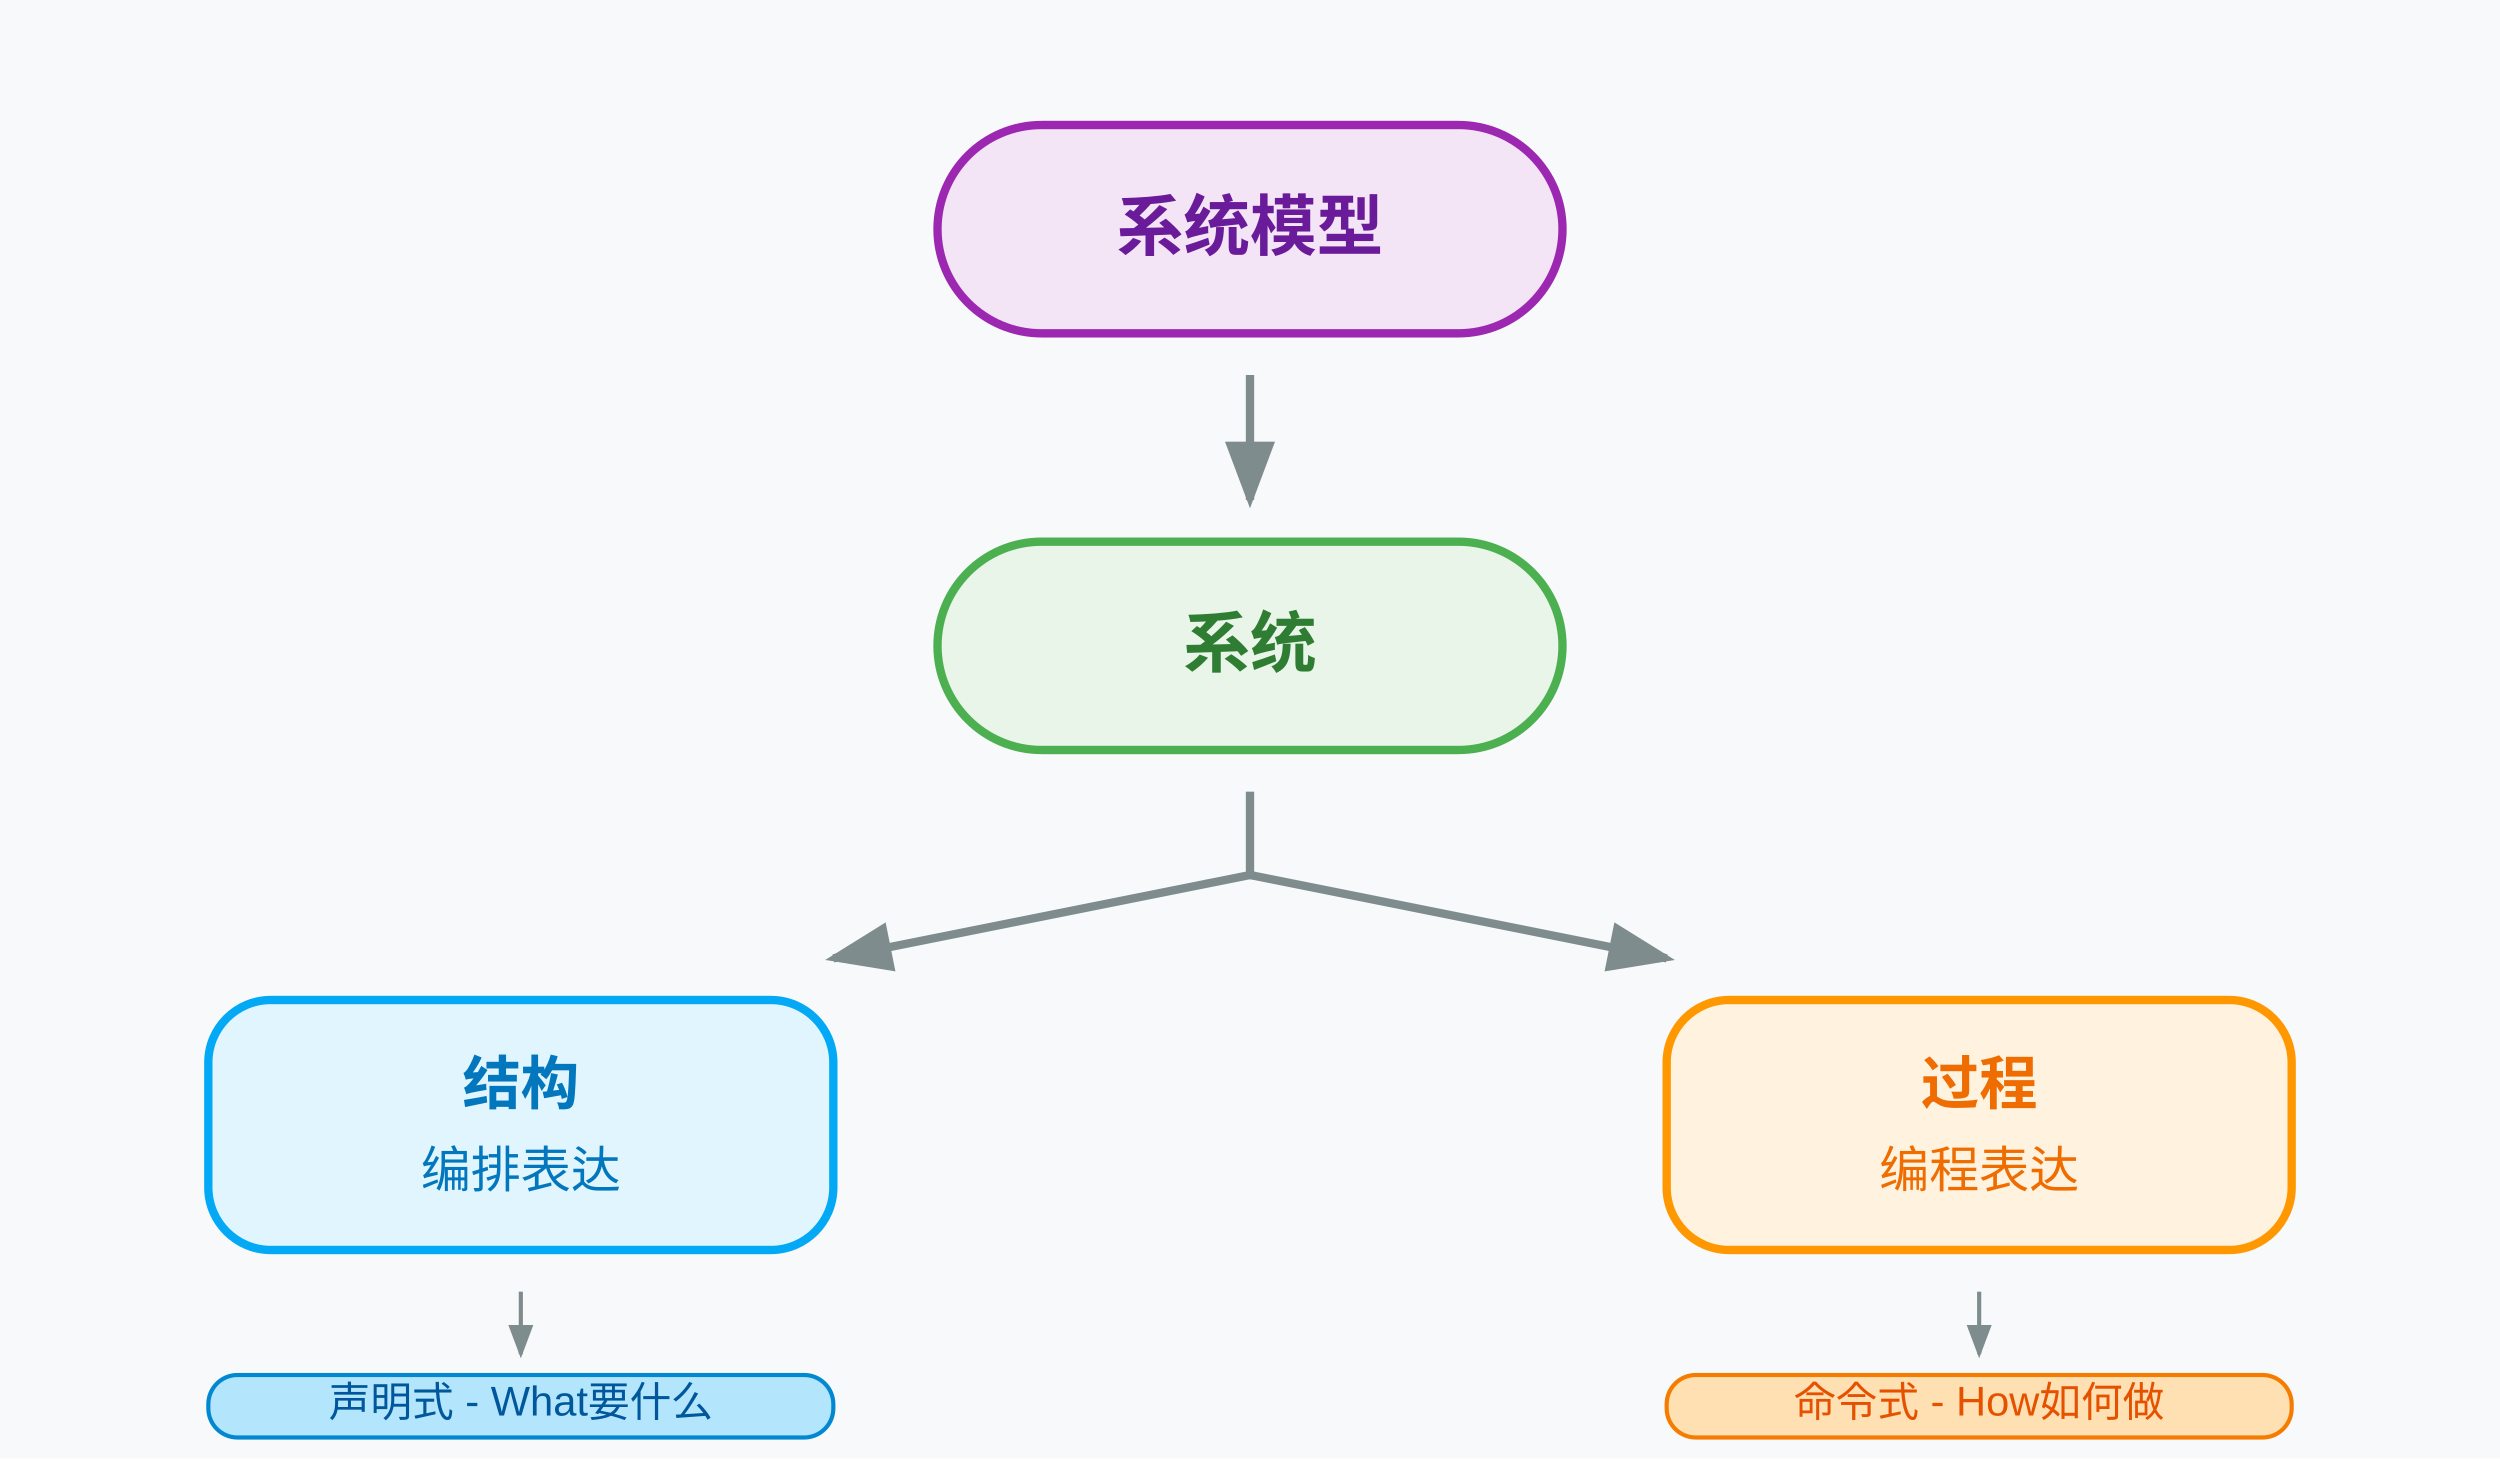
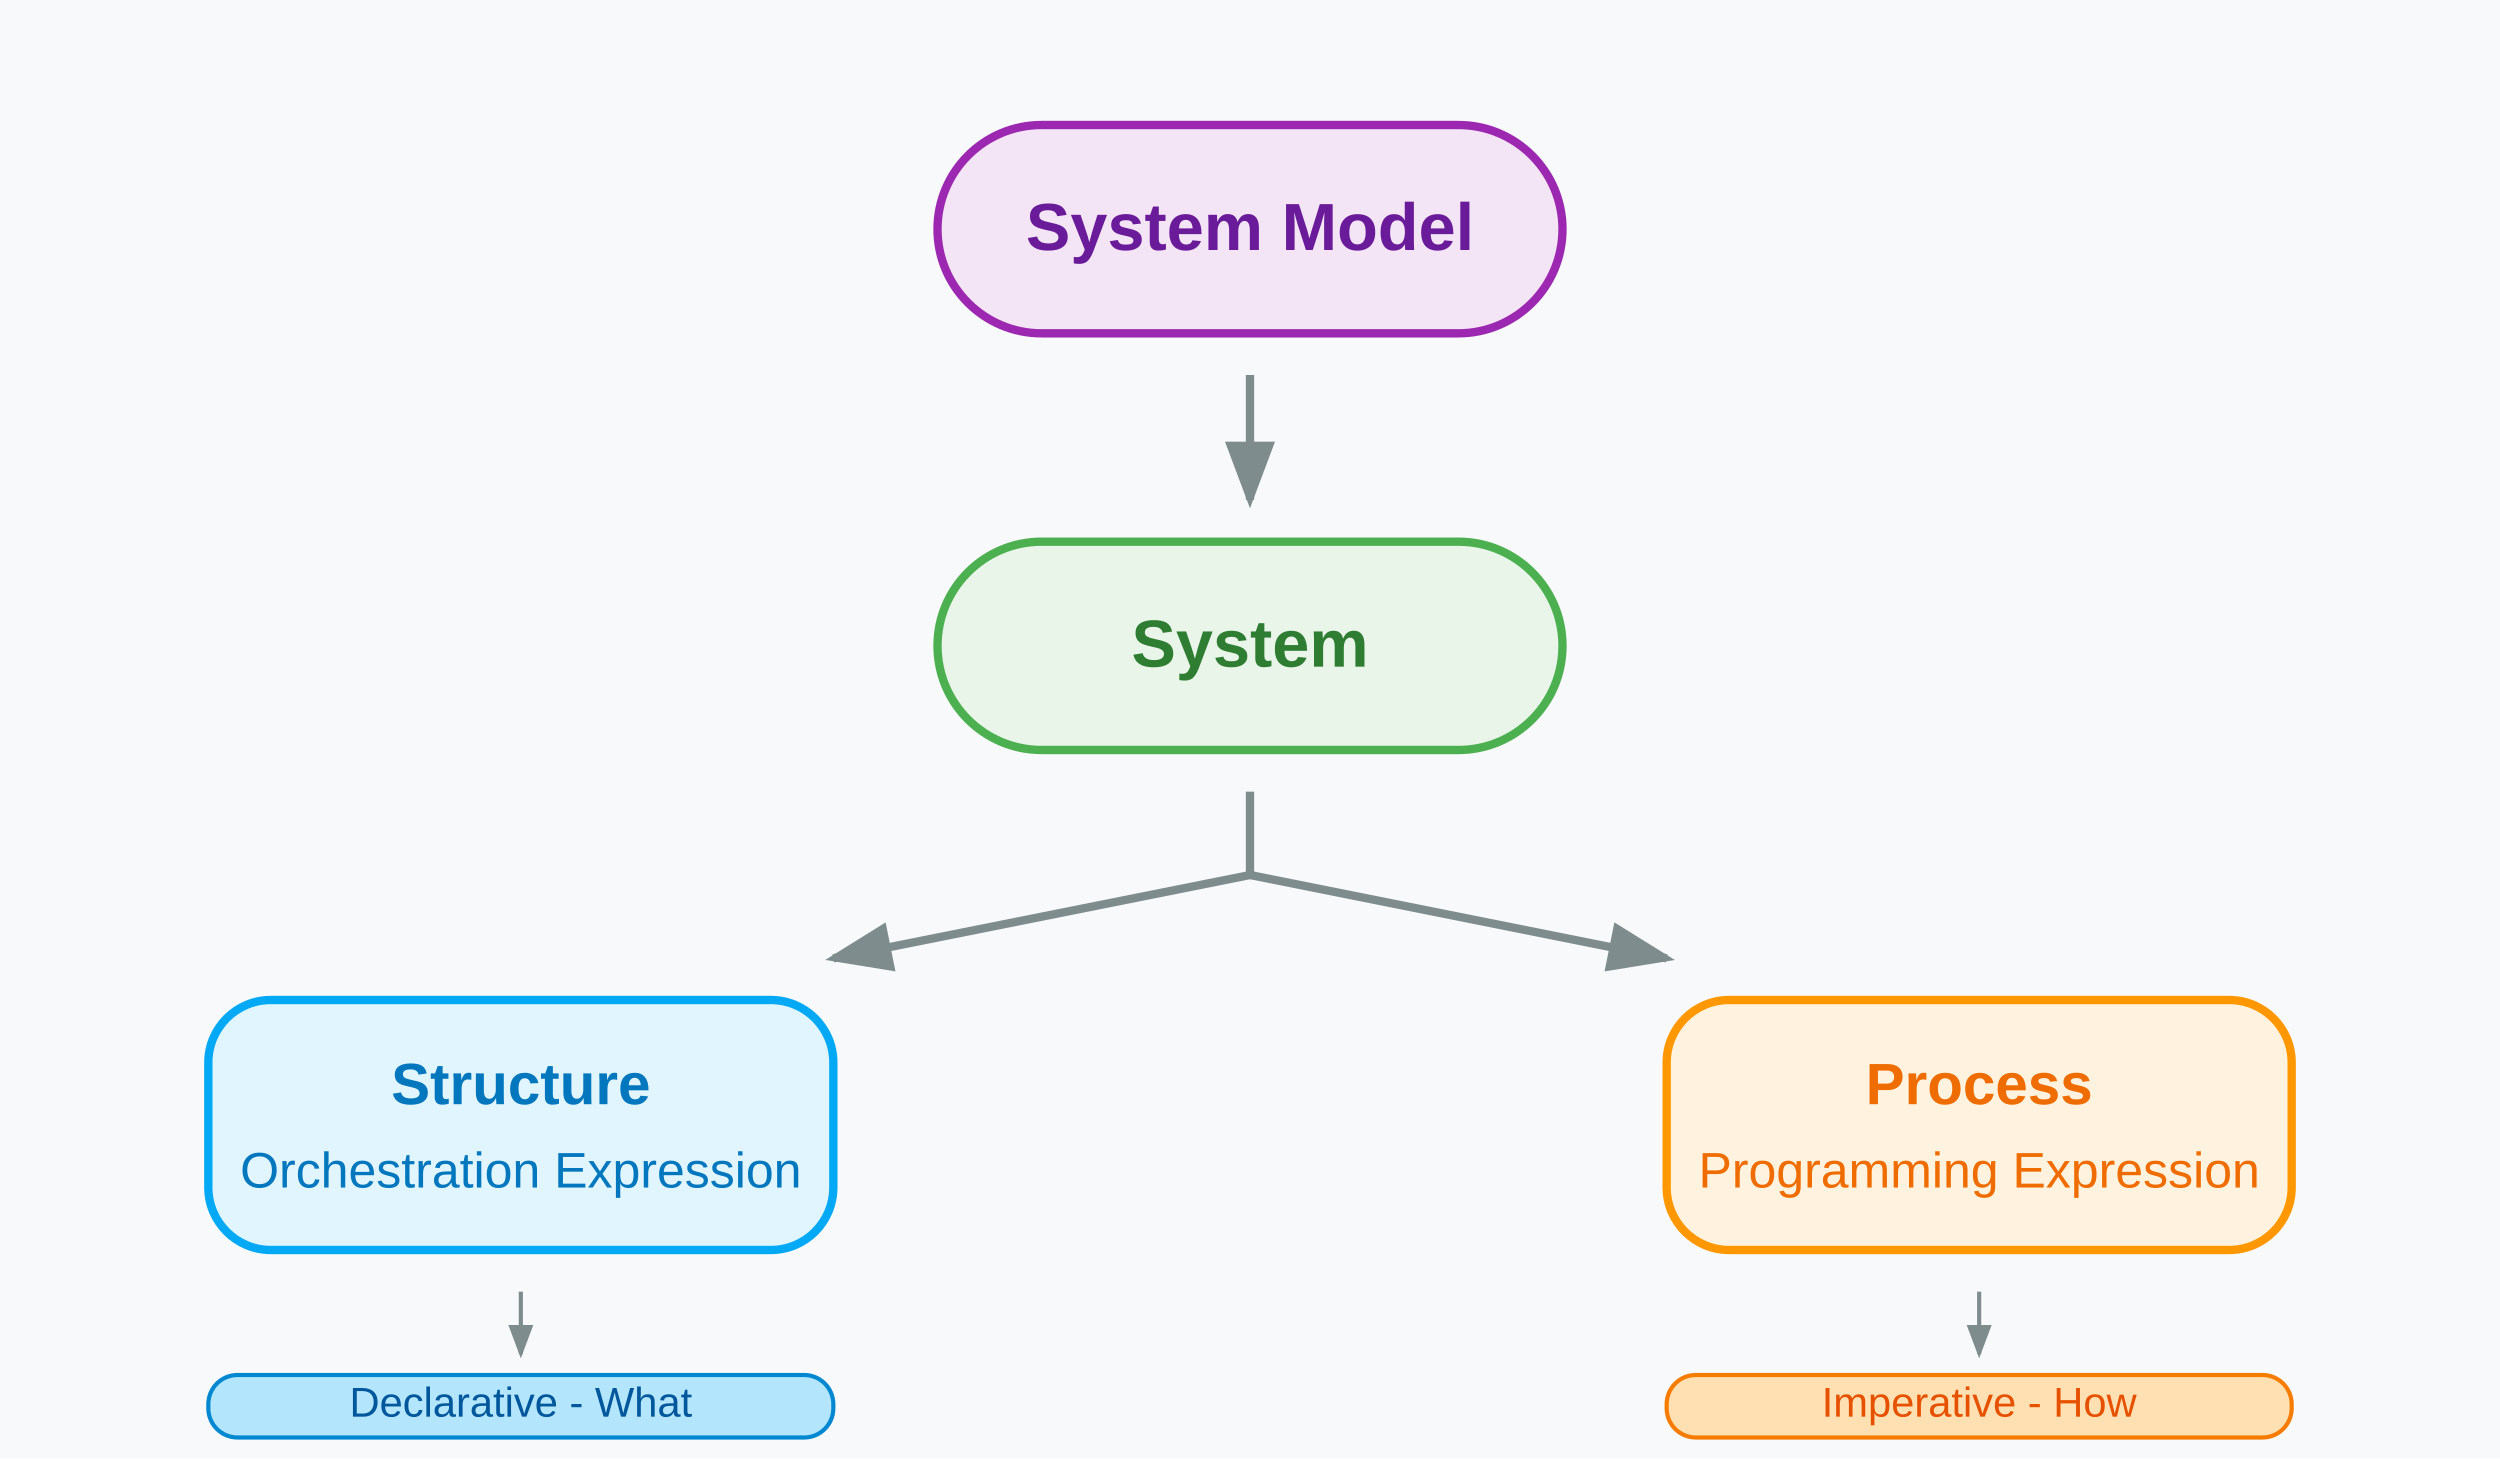
<svg xmlns="http://www.w3.org/2000/svg" width="600" height="350" viewBox="0 0 600 350">
  <rect width="600" height="350" fill="#f8f9fa" />
  <defs>
    <marker id="arrowhead" markerWidth="8" markerHeight="6" refX="7" refY="3" orient="auto">
      <polygon points="0 0, 8 3, 0 6" fill="#7f8c8d" />
    </marker>
  </defs>
  <g id="system-model">
    <rect x="225" y="30" width="150" height="50" rx="25" fill="#f3e5f5" stroke="#9c27b0" stroke-width="2" />
    <text x="300" y="60" text-anchor="middle" font-family="Arial, sans-serif" font-size="16" font-weight="bold" fill="#6a1b9a">
-       系统模型
+       System Model
    </text>
  </g>
  <line x1="300" y1="90" x2="300" y2="120" stroke="#7f8c8d" stroke-width="2" marker-end="url(#arrowhead)" />
  <g id="system">
    <rect x="225" y="130" width="150" height="50" rx="25" fill="#e8f5e8" stroke="#4caf50" stroke-width="2" />
    <text x="300" y="160" text-anchor="middle" font-family="Arial, sans-serif" font-size="16" font-weight="bold" fill="#2e7d32">
-       系统
+       System
    </text>
  </g>
  <line x1="300" y1="190" x2="300" y2="210" stroke="#7f8c8d" stroke-width="2" />
  <line x1="300" y1="210" x2="200" y2="230" stroke="#7f8c8d" stroke-width="2" marker-end="url(#arrowhead)" />
  <line x1="300" y1="210" x2="400" y2="230" stroke="#7f8c8d" stroke-width="2" marker-end="url(#arrowhead)" />
  <g id="structure">
    <rect x="50" y="240" width="150" height="60" rx="15" fill="#e1f5fe" stroke="#03a9f4" stroke-width="2" />
    <text x="125" y="265" text-anchor="middle" font-family="Arial, sans-serif" font-size="14" font-weight="bold" fill="#0277bd">
-       结构
+       Structure
    </text>
    <text x="125" y="285" text-anchor="middle" font-family="Arial, sans-serif" font-size="12" fill="#0277bd">
-       编排表达
+       Orchestration Expression
    </text>
  </g>
  <g id="process">
    <rect x="400" y="240" width="150" height="60" rx="15" fill="#fff3e0" stroke="#ff9800" stroke-width="2" />
    <text x="475" y="265" text-anchor="middle" font-family="Arial, sans-serif" font-size="14" font-weight="bold" fill="#ef6c00">
-       过程
+       Process
    </text>
    <text x="475" y="285" text-anchor="middle" font-family="Arial, sans-serif" font-size="12" fill="#ef6c00">
-       编程表达
+       Programming Expression
    </text>
  </g>
  <line x1="125" y1="310" x2="125" y2="325" stroke="#7f8c8d" stroke-width="1" marker-end="url(#arrowhead)" />
  <line x1="475" y1="310" x2="475" y2="325" stroke="#7f8c8d" stroke-width="1" marker-end="url(#arrowhead)" />
  <g id="declarative">
    <rect x="50" y="330" width="150" height="15" rx="7" fill="#b3e5fc" stroke="#0288d1" stroke-width="1" />
    <text x="125" y="340" text-anchor="middle" font-family="Arial, sans-serif" font-size="10" fill="#01579b">
-       声明式 - What要什么
+       Declarative - What
    </text>
  </g>
  <g id="imperative">
    <rect x="400" y="330" width="150" height="15" rx="7" fill="#ffe0b2" stroke="#f57c00" stroke-width="1" />
    <text x="475" y="340" text-anchor="middle" font-family="Arial, sans-serif" font-size="10" fill="#e65100">
-       命令式 - How如何做
+       Imperative - How
    </text>
  </g>
</svg>
